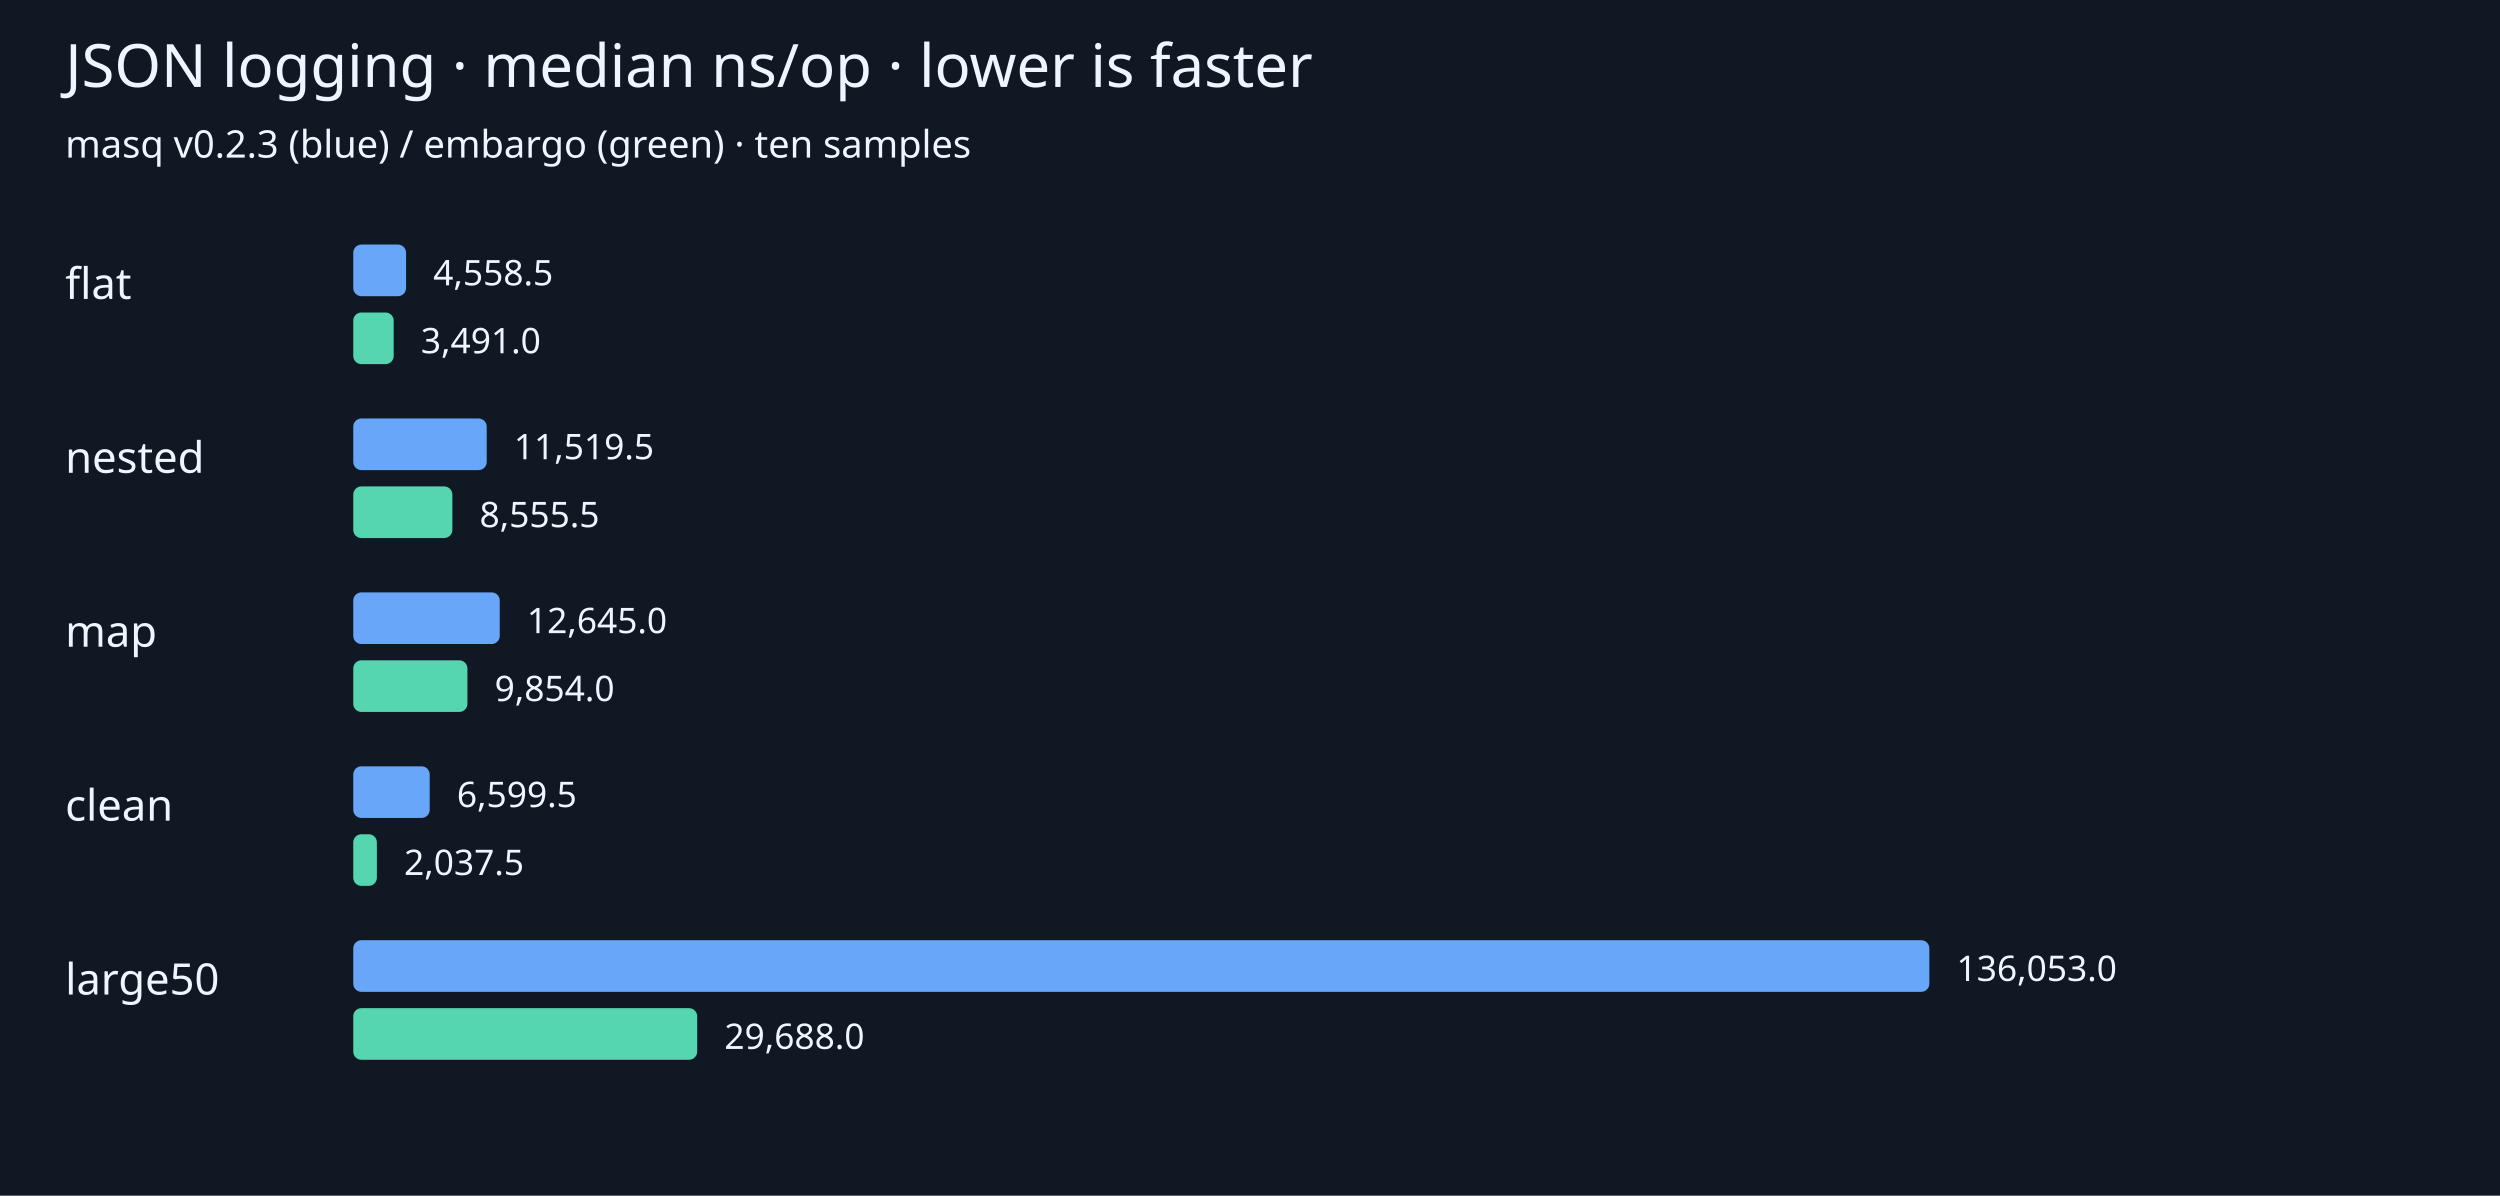
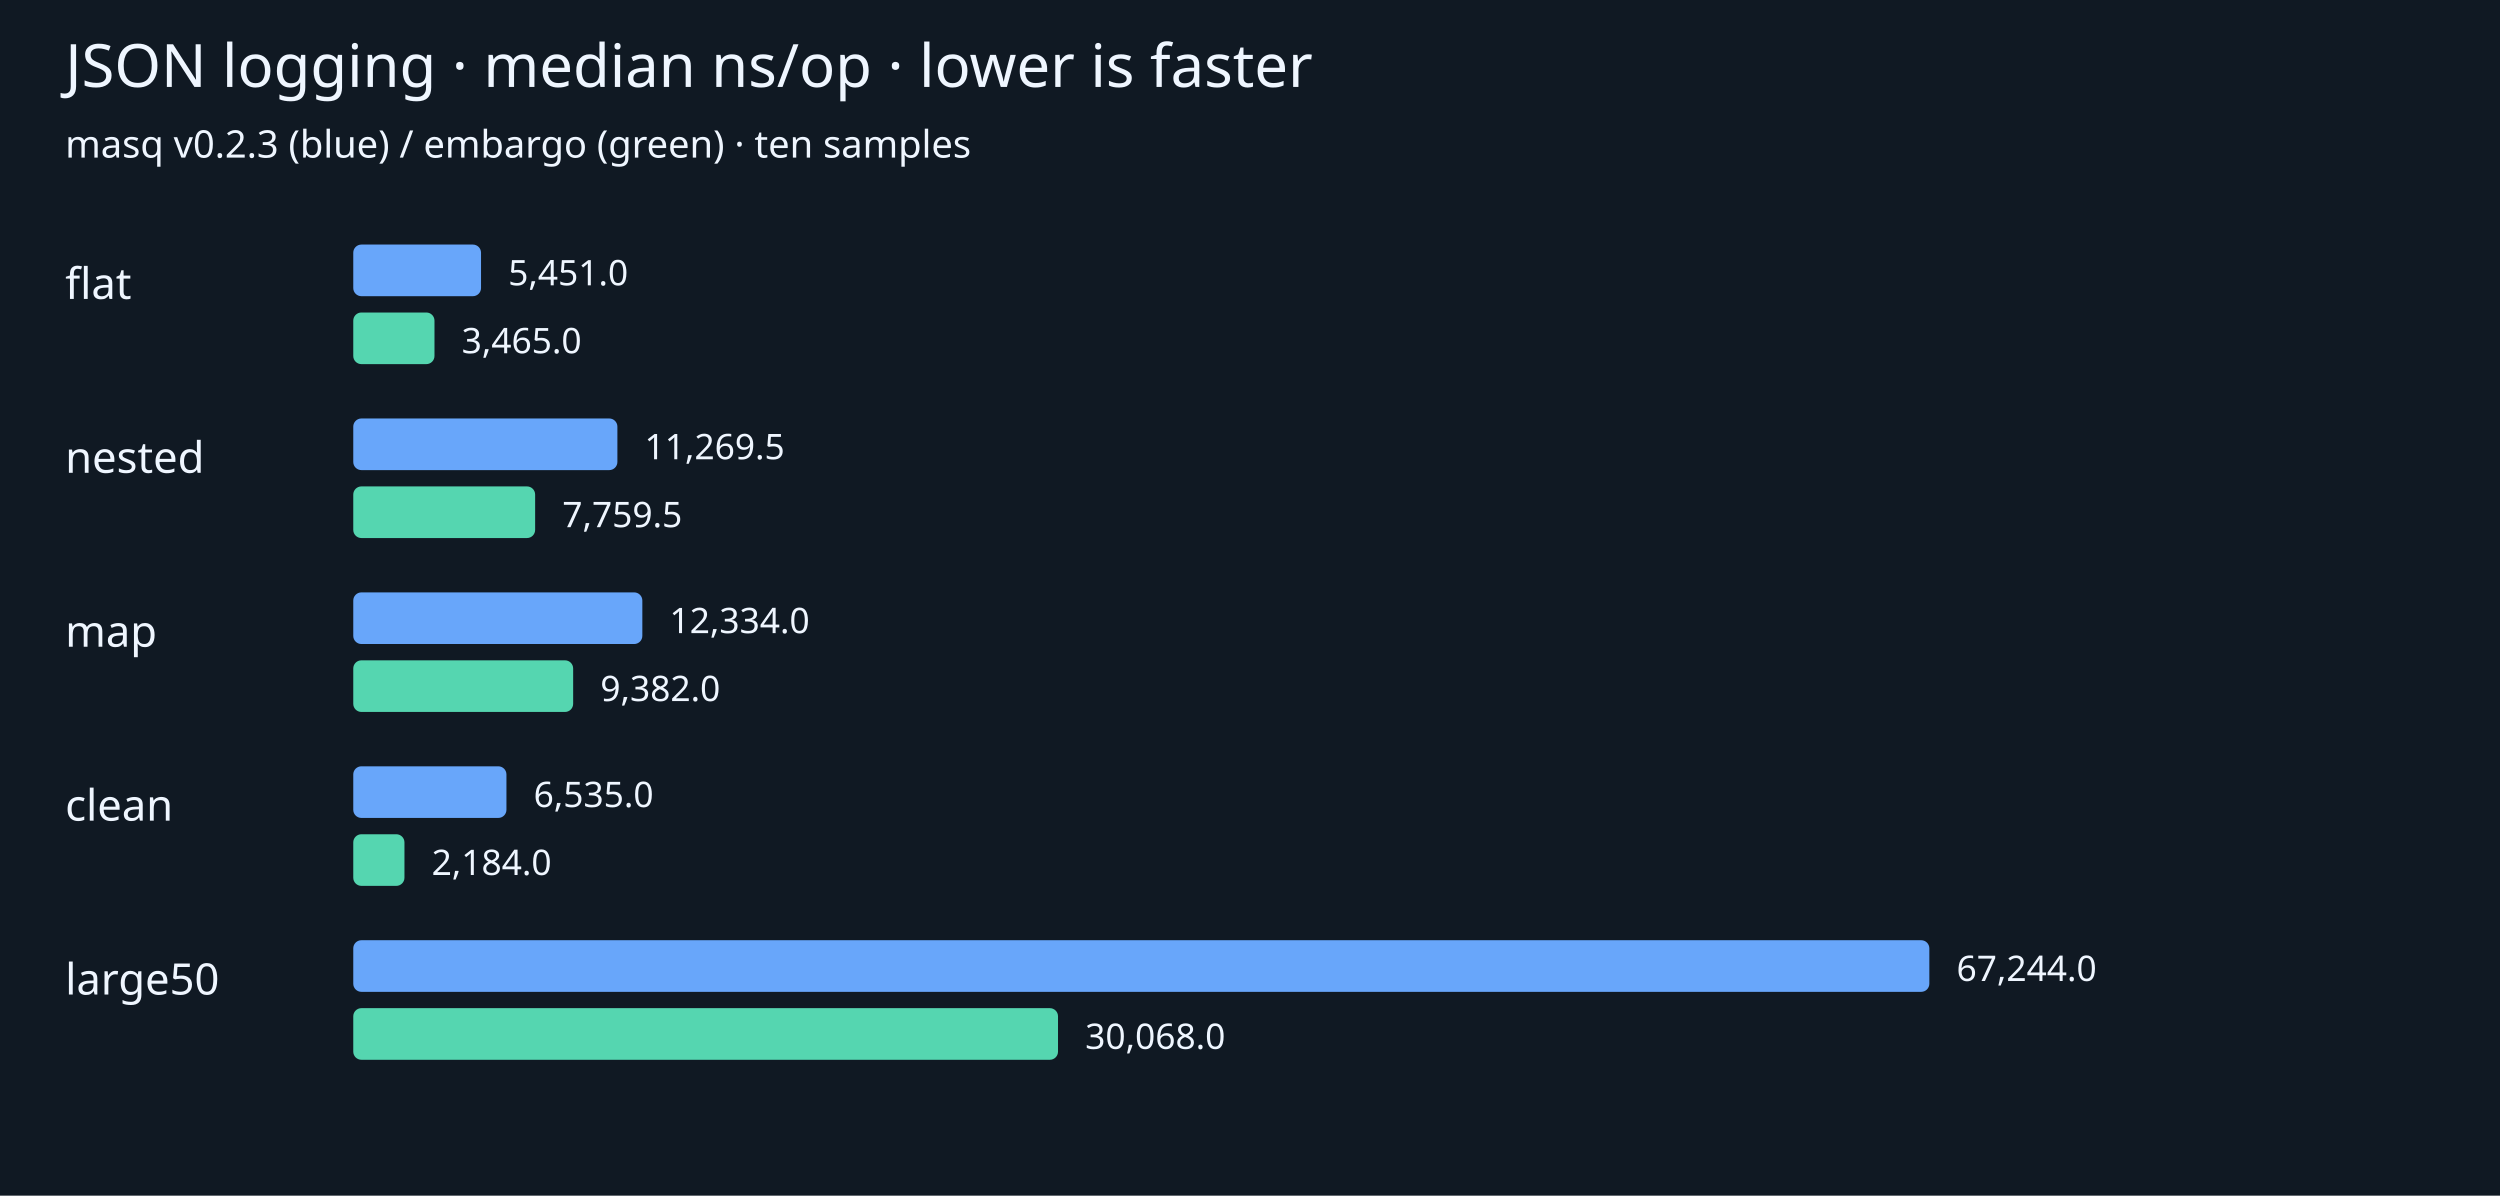
<svg xmlns="http://www.w3.org/2000/svg" width="920" height="440" viewBox="0 0 920 440" role="img" aria-labelledby="title desc">
  <rect width="920" height="440" fill="#101923" />
  <g font-family="sans-serif" fill="#eff6ff">
    <text x="24" y="32" font-size="22">JSON logging · median ns/op · lower is faster</text>
    <text x="24" y="58" font-size="14">masq v0.2.3 (blue) / embargo (green) · ten samples</text>
    <text x="24" y="110" font-size="16">flat</text>
-     <rect x="130" y="90" width="19.43" height="19" rx="3" fill="#68a6fa" />
-     <text x="159.43" y="105" font-size="13">4,558.5</text>
-     <rect x="130" y="115" width="14.88" height="19" rx="3" fill="#55d6b0" />
-     <text x="154.88" y="130" font-size="13">3,491.0</text>
+     <rect x="130" y="90" width="47.02" height="19" rx="3" fill="#68a6fa" />
+     <text x="187.02" y="105" font-size="13">5,451.0</text>
+     <rect x="130" y="115" width="29.89" height="19" rx="3" fill="#55d6b0" />
+     <text x="169.89" y="130" font-size="13">3,465.0</text>
    <text x="24" y="174" font-size="16">nested</text>
-     <rect x="130" y="154" width="49.11" height="19" rx="3" fill="#68a6fa" />
-     <text x="189.11" y="169" font-size="13">11,519.5</text>
-     <rect x="130" y="179" width="36.47" height="19" rx="3" fill="#55d6b0" />
-     <text x="176.47" y="194" font-size="13">8,555.5</text>
+     <rect x="130" y="154" width="97.20" height="19" rx="3" fill="#68a6fa" />
+     <text x="237.20" y="169" font-size="13">11,269.5</text>
+     <rect x="130" y="179" width="66.93" height="19" rx="3" fill="#55d6b0" />
+     <text x="206.93" y="194" font-size="13">7,759.5</text>
    <text x="24" y="238" font-size="16">map</text>
-     <rect x="130" y="218" width="53.91" height="19" rx="3" fill="#68a6fa" />
-     <text x="193.91" y="233" font-size="13">12,645.0</text>
-     <rect x="130" y="243" width="42.01" height="19" rx="3" fill="#55d6b0" />
-     <text x="182.01" y="258" font-size="13">9,854.0</text>
+     <rect x="130" y="218" width="106.38" height="19" rx="3" fill="#68a6fa" />
+     <text x="246.38" y="233" font-size="13">12,334.0</text>
+     <rect x="130" y="243" width="80.92" height="19" rx="3" fill="#55d6b0" />
+     <text x="220.92" y="258" font-size="13">9,382.0</text>
    <text x="24" y="302" font-size="16">clean</text>
-     <rect x="130" y="282" width="28.13" height="19" rx="3" fill="#68a6fa" />
-     <text x="168.13" y="297" font-size="13">6,599.5</text>
-     <rect x="130" y="307" width="8.69" height="19" rx="3" fill="#55d6b0" />
-     <text x="148.69" y="322" font-size="13">2,037.5</text>
+     <rect x="130" y="282" width="56.37" height="19" rx="3" fill="#68a6fa" />
+     <text x="196.37" y="297" font-size="13">6,535.0</text>
+     <rect x="130" y="307" width="18.84" height="19" rx="3" fill="#55d6b0" />
+     <text x="158.84" y="322" font-size="13">2,184.0</text>
    <text x="24" y="366" font-size="16">large50</text>
    <rect x="130" y="346" width="580.00" height="19" rx="3" fill="#68a6fa" />
-     <text x="720.00" y="361" font-size="13">136,053.0</text>
-     <rect x="130" y="371" width="126.56" height="19" rx="3" fill="#55d6b0" />
-     <text x="266.56" y="386" font-size="13">29,688.0</text>
+     <text x="720.00" y="361" font-size="13">67,244.0</text>
+     <rect x="130" y="371" width="259.35" height="19" rx="3" fill="#55d6b0" />
+     <text x="399.35" y="386" font-size="13">30,068.0</text>
  </g>
</svg>
